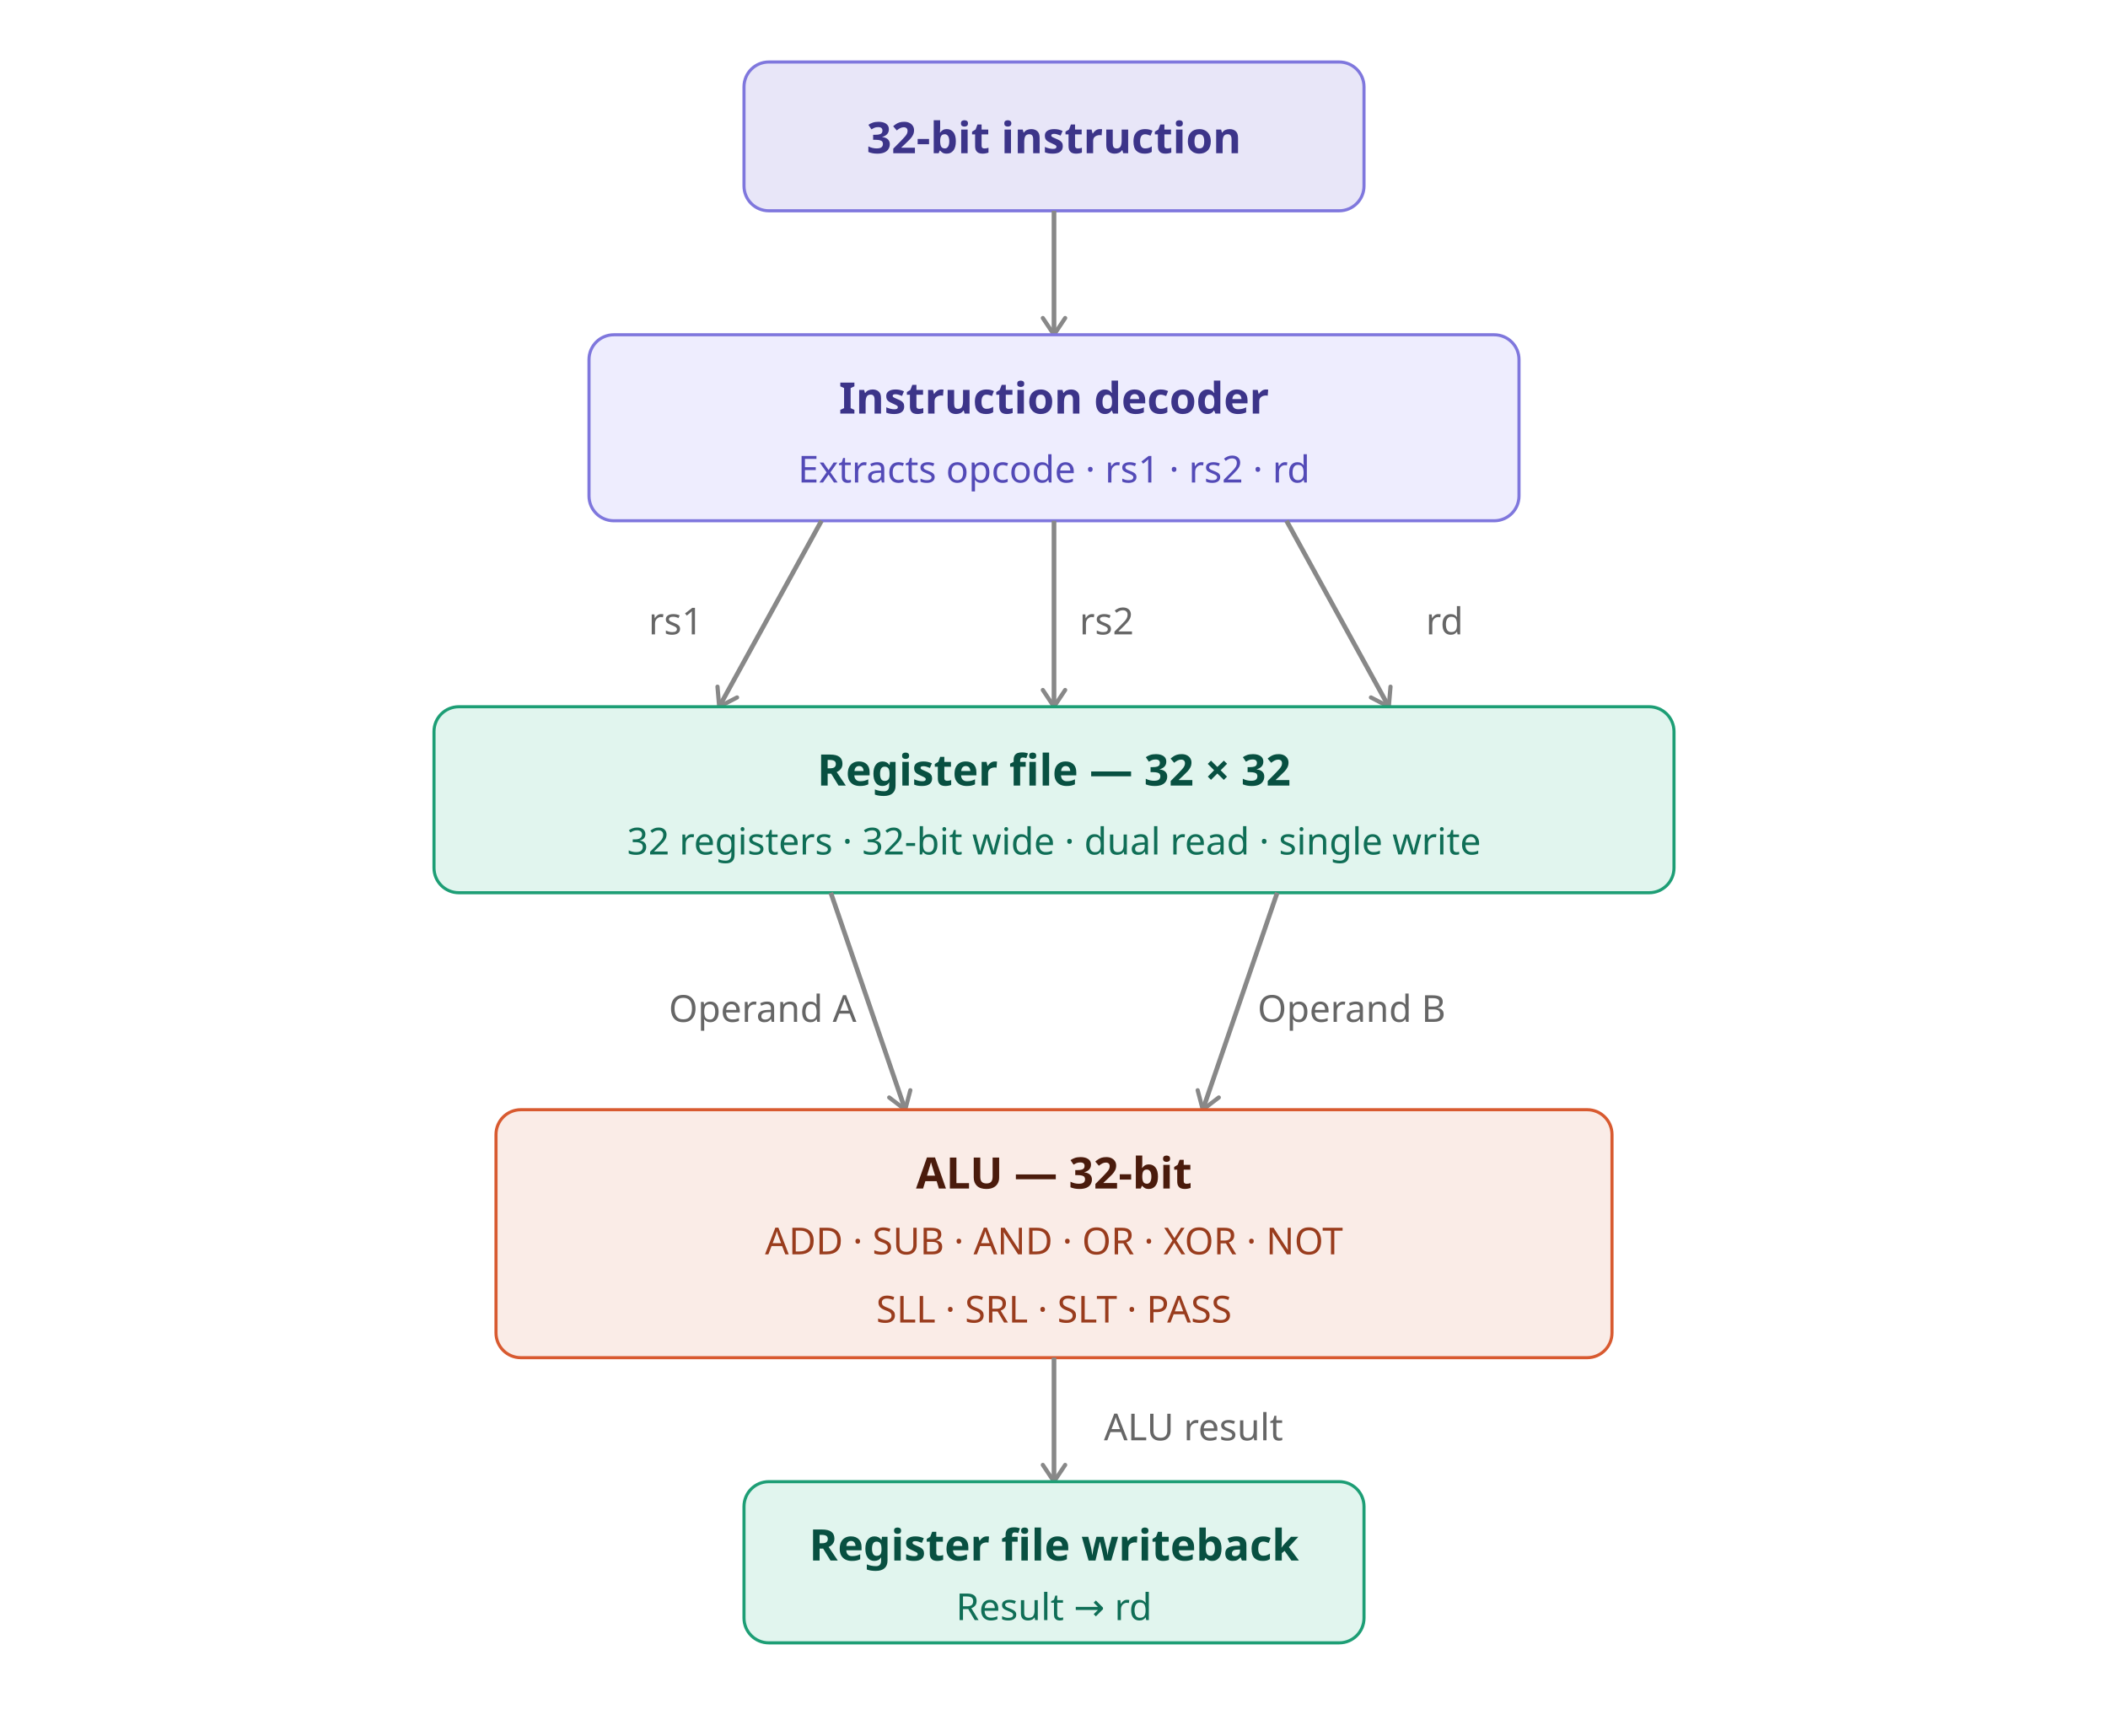
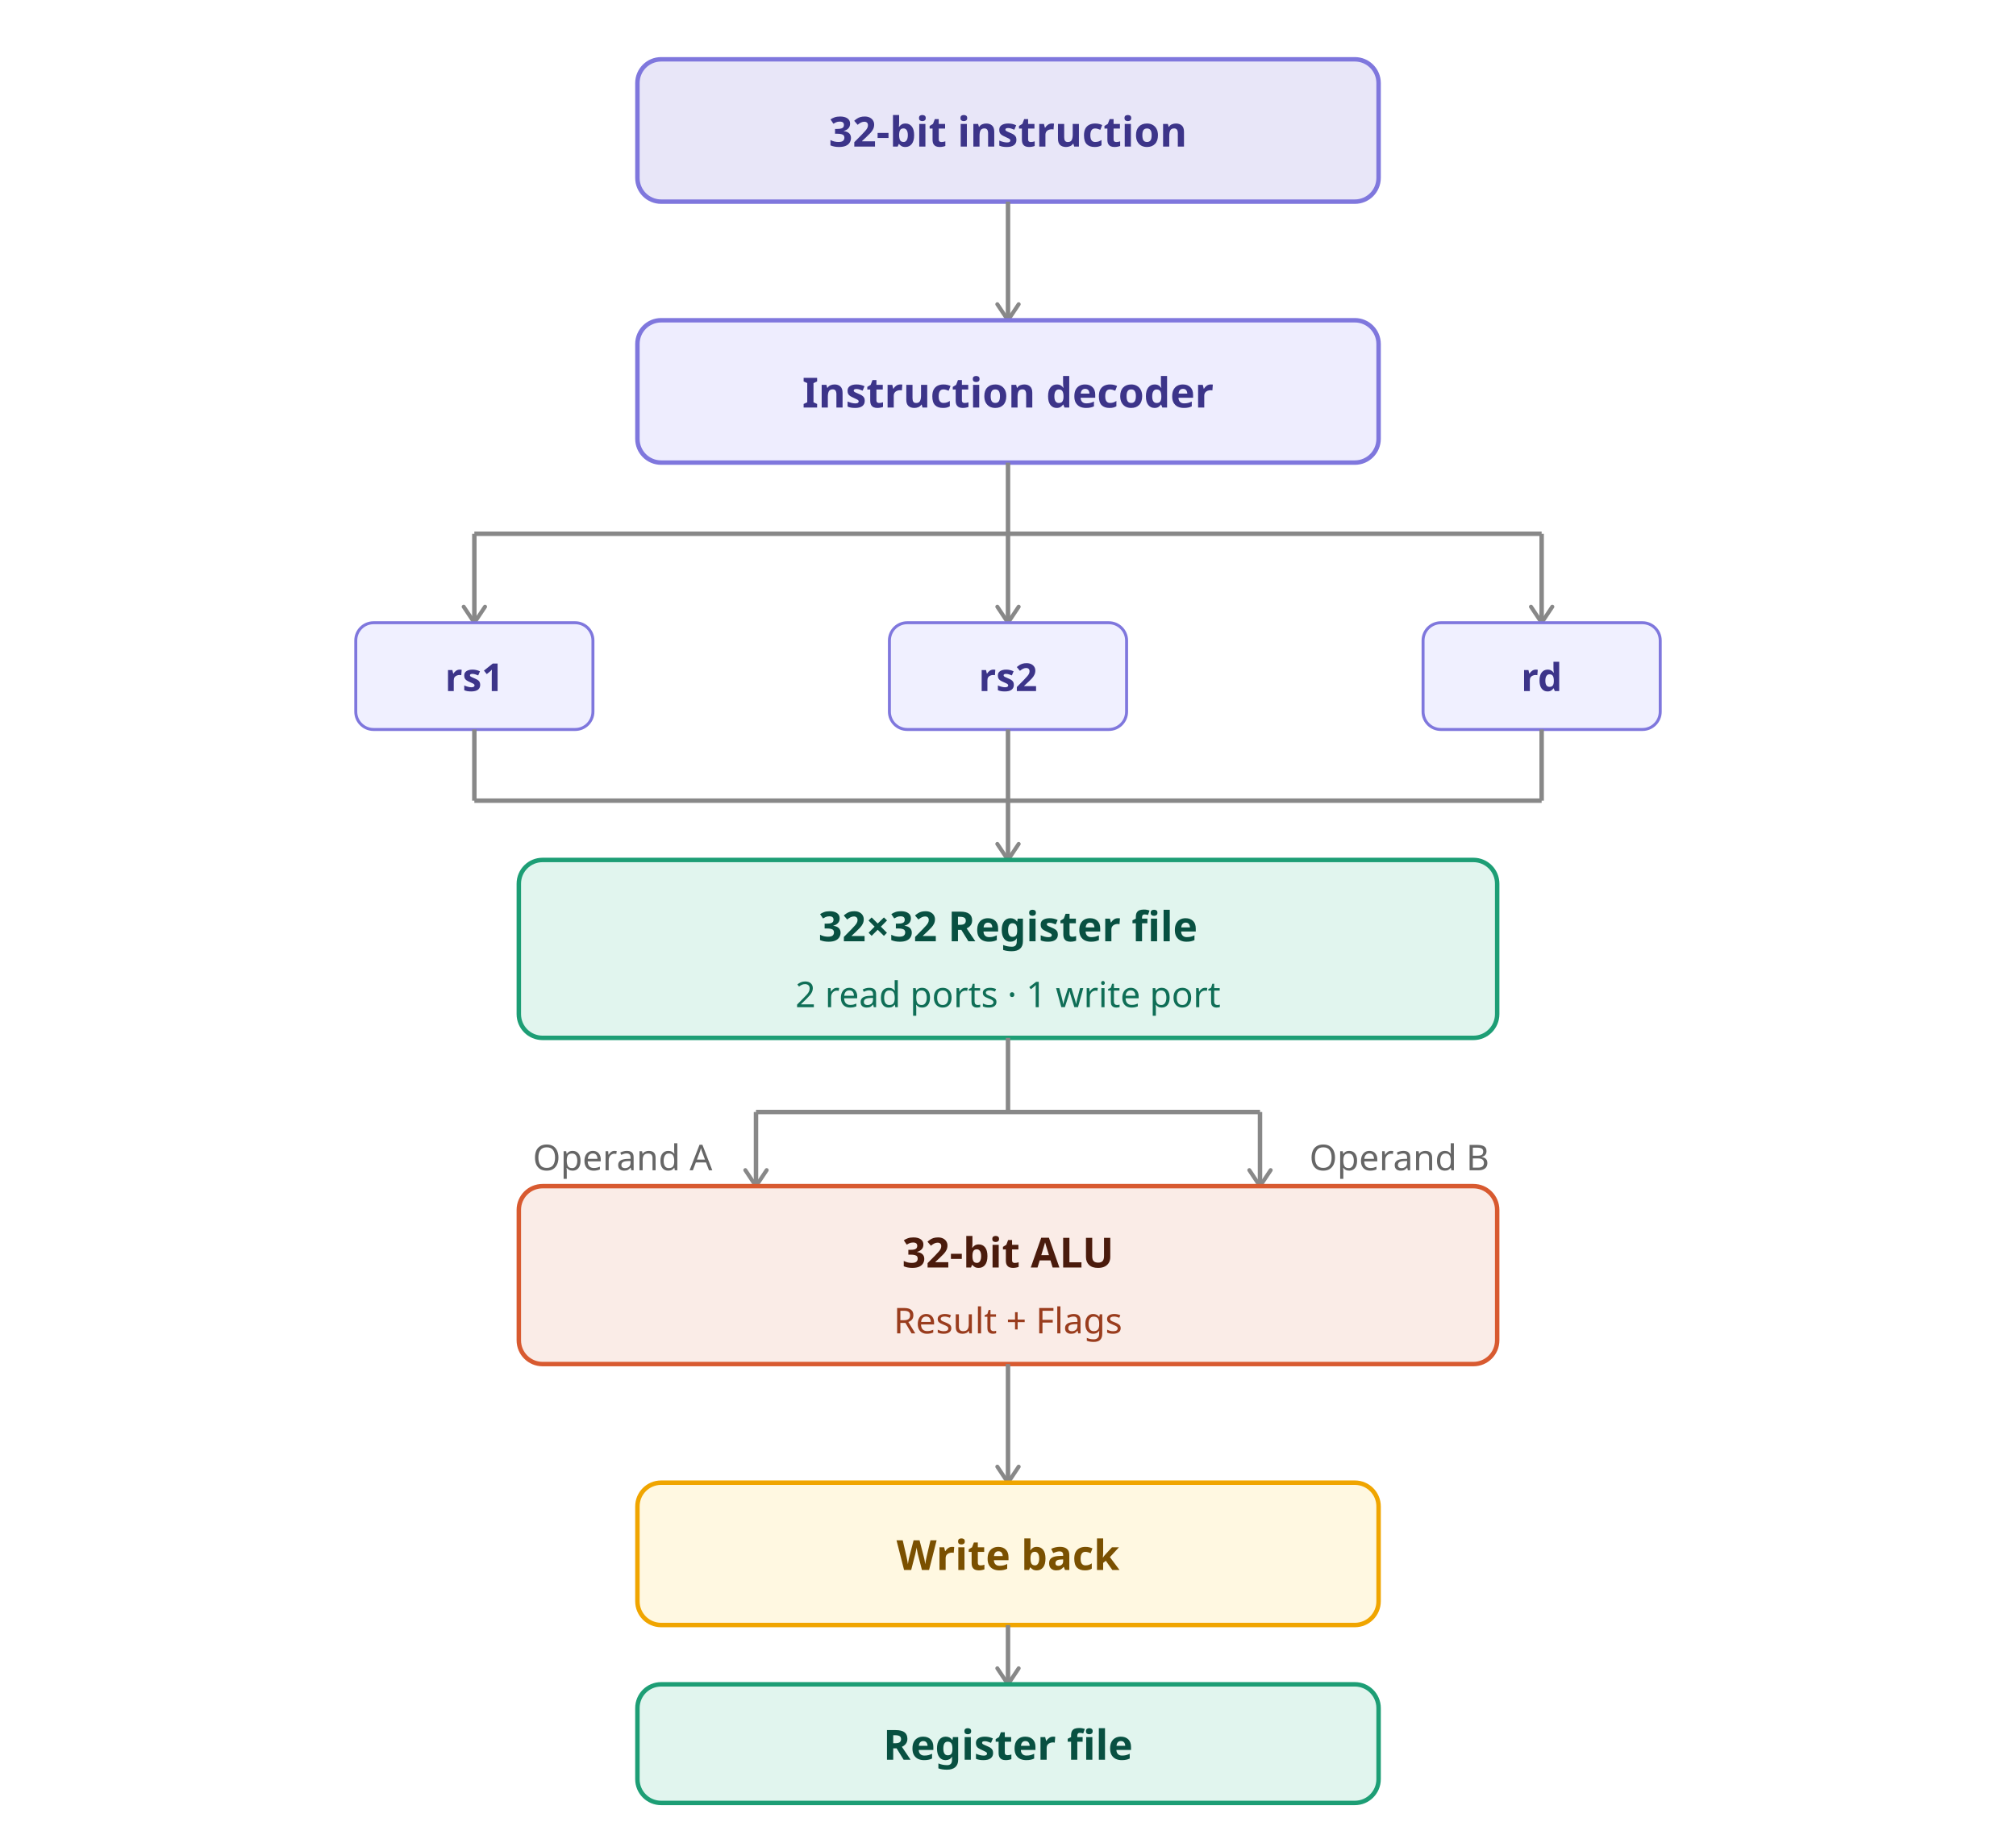
- <svg xmlns="http://www.w3.org/2000/svg" width="100%" viewBox="0 0 680 560">
+ <svg xmlns="http://www.w3.org/2000/svg" width="100%" viewBox="0 0 680 620">
  <defs>
    <marker id="arrow" viewBox="0 0 10 10" refX="8" refY="5" markerWidth="6" markerHeight="6" orient="auto-start-reverse">
      <path d="M2 1L8 5L2 9" fill="none" stroke="#888" stroke-width="1.5" stroke-linecap="round" stroke-linejoin="round" />
    </marker>
  </defs>
-   <rect x="240" y="20" width="200" height="48" rx="8" fill="#e8e6f8" stroke="#7F77DD" stroke-width="1" />
+   <rect x="215" y="20" width="250" height="48" rx="8" fill="#e8e6f8" stroke="#7F77DD" stroke-width="1.5" />
  <text x="340" y="44" text-anchor="middle" dominant-baseline="central" font-size="14" font-weight="600" fill="#3C3489" font-family="sans-serif">32-bit instruction</text>
  <line x1="340" y1="68" x2="340" y2="108" stroke="#888" stroke-width="1.5" marker-end="url(#arrow)" />
-   <rect x="190" y="108" width="300" height="60" rx="8" fill="#EEEDFE" stroke="#7F77DD" stroke-width="1" />
-   <text x="340" y="128" text-anchor="middle" dominant-baseline="central" font-size="14" font-weight="600" fill="#3C3489" font-family="sans-serif">Instruction decoder</text>
-   <text x="340" y="151" text-anchor="middle" dominant-baseline="central" font-size="12" fill="#534AB7" font-family="sans-serif">Extracts opcode · rs1 · rs2 · rd</text>
-   <line x1="265" y1="168" x2="232" y2="228" stroke="#888" stroke-width="1.5" marker-end="url(#arrow)" />
-   <text x="218" y="200" text-anchor="middle" dominant-baseline="central" font-size="12" fill="#666" font-family="sans-serif">rs1</text>
-   <line x1="340" y1="168" x2="340" y2="228" stroke="#888" stroke-width="1.5" marker-end="url(#arrow)" />
-   <text x="357" y="200" text-anchor="middle" dominant-baseline="central" font-size="12" fill="#666" font-family="sans-serif">rs2</text>
-   <line x1="415" y1="168" x2="448" y2="228" stroke="#888" stroke-width="1.5" marker-end="url(#arrow)" />
-   <text x="466" y="200" text-anchor="middle" dominant-baseline="central" font-size="12" fill="#666" font-family="sans-serif">rd</text>
-   <rect x="140" y="228" width="400" height="60" rx="8" fill="#E1F5EE" stroke="#1D9E75" stroke-width="1" />
-   <text x="340" y="248" text-anchor="middle" dominant-baseline="central" font-size="14" font-weight="600" fill="#085041" font-family="sans-serif">Register file — 32 × 32</text>
-   <text x="340" y="271" text-anchor="middle" dominant-baseline="central" font-size="12" fill="#0F6E56" font-family="sans-serif">32 registers · 32-bit wide · dual read · single write</text>
-   <line x1="268" y1="288" x2="292" y2="358" stroke="#888" stroke-width="1.5" marker-end="url(#arrow)" />
-   <text x="246" y="325" text-anchor="middle" dominant-baseline="central" font-size="12" fill="#666" font-family="sans-serif">Operand A</text>
-   <line x1="412" y1="288" x2="388" y2="358" stroke="#888" stroke-width="1.5" marker-end="url(#arrow)" />
-   <text x="436" y="325" text-anchor="middle" dominant-baseline="central" font-size="12" fill="#666" font-family="sans-serif">Operand B</text>
-   <rect x="160" y="358" width="360" height="80" rx="8" fill="#FAECE7" stroke="#D85A30" stroke-width="1" />
-   <text x="340" y="378" text-anchor="middle" dominant-baseline="central" font-size="14" font-weight="600" fill="#4A1B0C" font-family="sans-serif">ALU — 32-bit</text>
-   <text x="340" y="400" text-anchor="middle" dominant-baseline="central" font-size="12" fill="#993C1D" font-family="sans-serif">ADD · SUB · AND · OR · XOR · NOT</text>
-   <text x="340" y="422" text-anchor="middle" dominant-baseline="central" font-size="12" fill="#993C1D" font-family="sans-serif">SLL · SRL · SLT · PASS</text>
-   <line x1="340" y1="438" x2="340" y2="478" stroke="#888" stroke-width="1.5" marker-end="url(#arrow)" />
-   <text x="385" y="460" text-anchor="middle" dominant-baseline="central" font-size="12" fill="#666" font-family="sans-serif">ALU result</text>
-   <rect x="240" y="478" width="200" height="52" rx="8" fill="#E1F5EE" stroke="#1D9E75" stroke-width="1" />
-   <text x="340" y="498" text-anchor="middle" dominant-baseline="central" font-size="14" font-weight="600" fill="#085041" font-family="sans-serif">Register file writeback</text>
-   <text x="340" y="518" text-anchor="middle" dominant-baseline="central" font-size="12" fill="#0F6E56" font-family="sans-serif">Result → rd</text>
+   <rect x="215" y="108" width="250" height="48" rx="8" fill="#EEEDFE" stroke="#7F77DD" stroke-width="1.5" />
+   <text x="340" y="132" text-anchor="middle" dominant-baseline="central" font-size="14" font-weight="600" fill="#3C3489" font-family="sans-serif">Instruction decoder</text>
+   <line x1="340" y1="156" x2="340" y2="180" stroke="#888" stroke-width="1.5" />
+   <line x1="160" y1="180" x2="520" y2="180" stroke="#888" stroke-width="1.5" />
+   <line x1="160" y1="180" x2="160" y2="210" stroke="#888" stroke-width="1.5" marker-end="url(#arrow)" />
+   <line x1="340" y1="180" x2="340" y2="210" stroke="#888" stroke-width="1.5" marker-end="url(#arrow)" />
+   <line x1="520" y1="180" x2="520" y2="210" stroke="#888" stroke-width="1.5" marker-end="url(#arrow)" />
+   <rect x="120" y="210" width="80" height="36" rx="6" fill="#f0f0ff" stroke="#7F77DD" stroke-width="1" />
+   <text x="160" y="228" text-anchor="middle" dominant-baseline="central" font-size="13" font-weight="600" fill="#3C3489" font-family="sans-serif">rs1</text>
+   <rect x="300" y="210" width="80" height="36" rx="6" fill="#f0f0ff" stroke="#7F77DD" stroke-width="1" />
+   <text x="340" y="228" text-anchor="middle" dominant-baseline="central" font-size="13" font-weight="600" fill="#3C3489" font-family="sans-serif">rs2</text>
+   <rect x="480" y="210" width="80" height="36" rx="6" fill="#f0f0ff" stroke="#7F77DD" stroke-width="1" />
+   <text x="520" y="228" text-anchor="middle" dominant-baseline="central" font-size="13" font-weight="600" fill="#3C3489" font-family="sans-serif">rd</text>
+   <line x1="160" y1="246" x2="160" y2="270" stroke="#888" stroke-width="1.5" />
+   <line x1="340" y1="246" x2="340" y2="270" stroke="#888" stroke-width="1.5" />
+   <line x1="520" y1="246" x2="520" y2="270" stroke="#888" stroke-width="1.5" />
+   <line x1="160" y1="270" x2="520" y2="270" stroke="#888" stroke-width="1.5" />
+   <line x1="340" y1="270" x2="340" y2="290" stroke="#888" stroke-width="1.5" marker-end="url(#arrow)" />
+   <rect x="175" y="290" width="330" height="60" rx="8" fill="#E1F5EE" stroke="#1D9E75" stroke-width="1.5" />
+   <text x="340" y="312" text-anchor="middle" dominant-baseline="central" font-size="14" font-weight="600" fill="#085041" font-family="sans-serif">32×32 Register file</text>
+   <text x="340" y="335" text-anchor="middle" dominant-baseline="central" font-size="12" fill="#0F6E56" font-family="sans-serif">2 read ports · 1 write port</text>
+   <line x1="340" y1="350" x2="340" y2="375" stroke="#888" stroke-width="1.5" />
+   <line x1="255" y1="375" x2="425" y2="375" stroke="#888" stroke-width="1.5" />
+   <line x1="255" y1="375" x2="255" y2="400" stroke="#888" stroke-width="1.5" marker-end="url(#arrow)" />
+   <line x1="425" y1="375" x2="425" y2="400" stroke="#888" stroke-width="1.5" marker-end="url(#arrow)" />
+   <text x="210" y="390" text-anchor="middle" dominant-baseline="central" font-size="12" fill="#666" font-family="sans-serif">Operand A</text>
+   <text x="472" y="390" text-anchor="middle" dominant-baseline="central" font-size="12" fill="#666" font-family="sans-serif">Operand B</text>
+   <rect x="175" y="400" width="330" height="60" rx="8" fill="#FAECE7" stroke="#D85A30" stroke-width="1.5" />
+   <text x="340" y="422" text-anchor="middle" dominant-baseline="central" font-size="14" font-weight="600" fill="#4A1B0C" font-family="sans-serif">32-bit ALU</text>
+   <text x="340" y="445" text-anchor="middle" dominant-baseline="central" font-size="12" fill="#993C1D" font-family="sans-serif">Result + Flags</text>
+   <line x1="340" y1="460" x2="340" y2="500" stroke="#888" stroke-width="1.5" marker-end="url(#arrow)" />
+   <rect x="215" y="500" width="250" height="48" rx="8" fill="#fff8e1" stroke="#f0a500" stroke-width="1.5" />
+   <text x="340" y="524" text-anchor="middle" dominant-baseline="central" font-size="14" font-weight="600" fill="#7a5000" font-family="sans-serif">Write back</text>
+   <line x1="340" y1="548" x2="340" y2="568" stroke="#888" stroke-width="1.5" marker-end="url(#arrow)" />
+   <rect x="215" y="568" width="250" height="40" rx="8" fill="#E1F5EE" stroke="#1D9E75" stroke-width="1.5" />
+   <text x="340" y="588" text-anchor="middle" dominant-baseline="central" font-size="14" font-weight="600" fill="#085041" font-family="sans-serif">Register file</text>
</svg>
